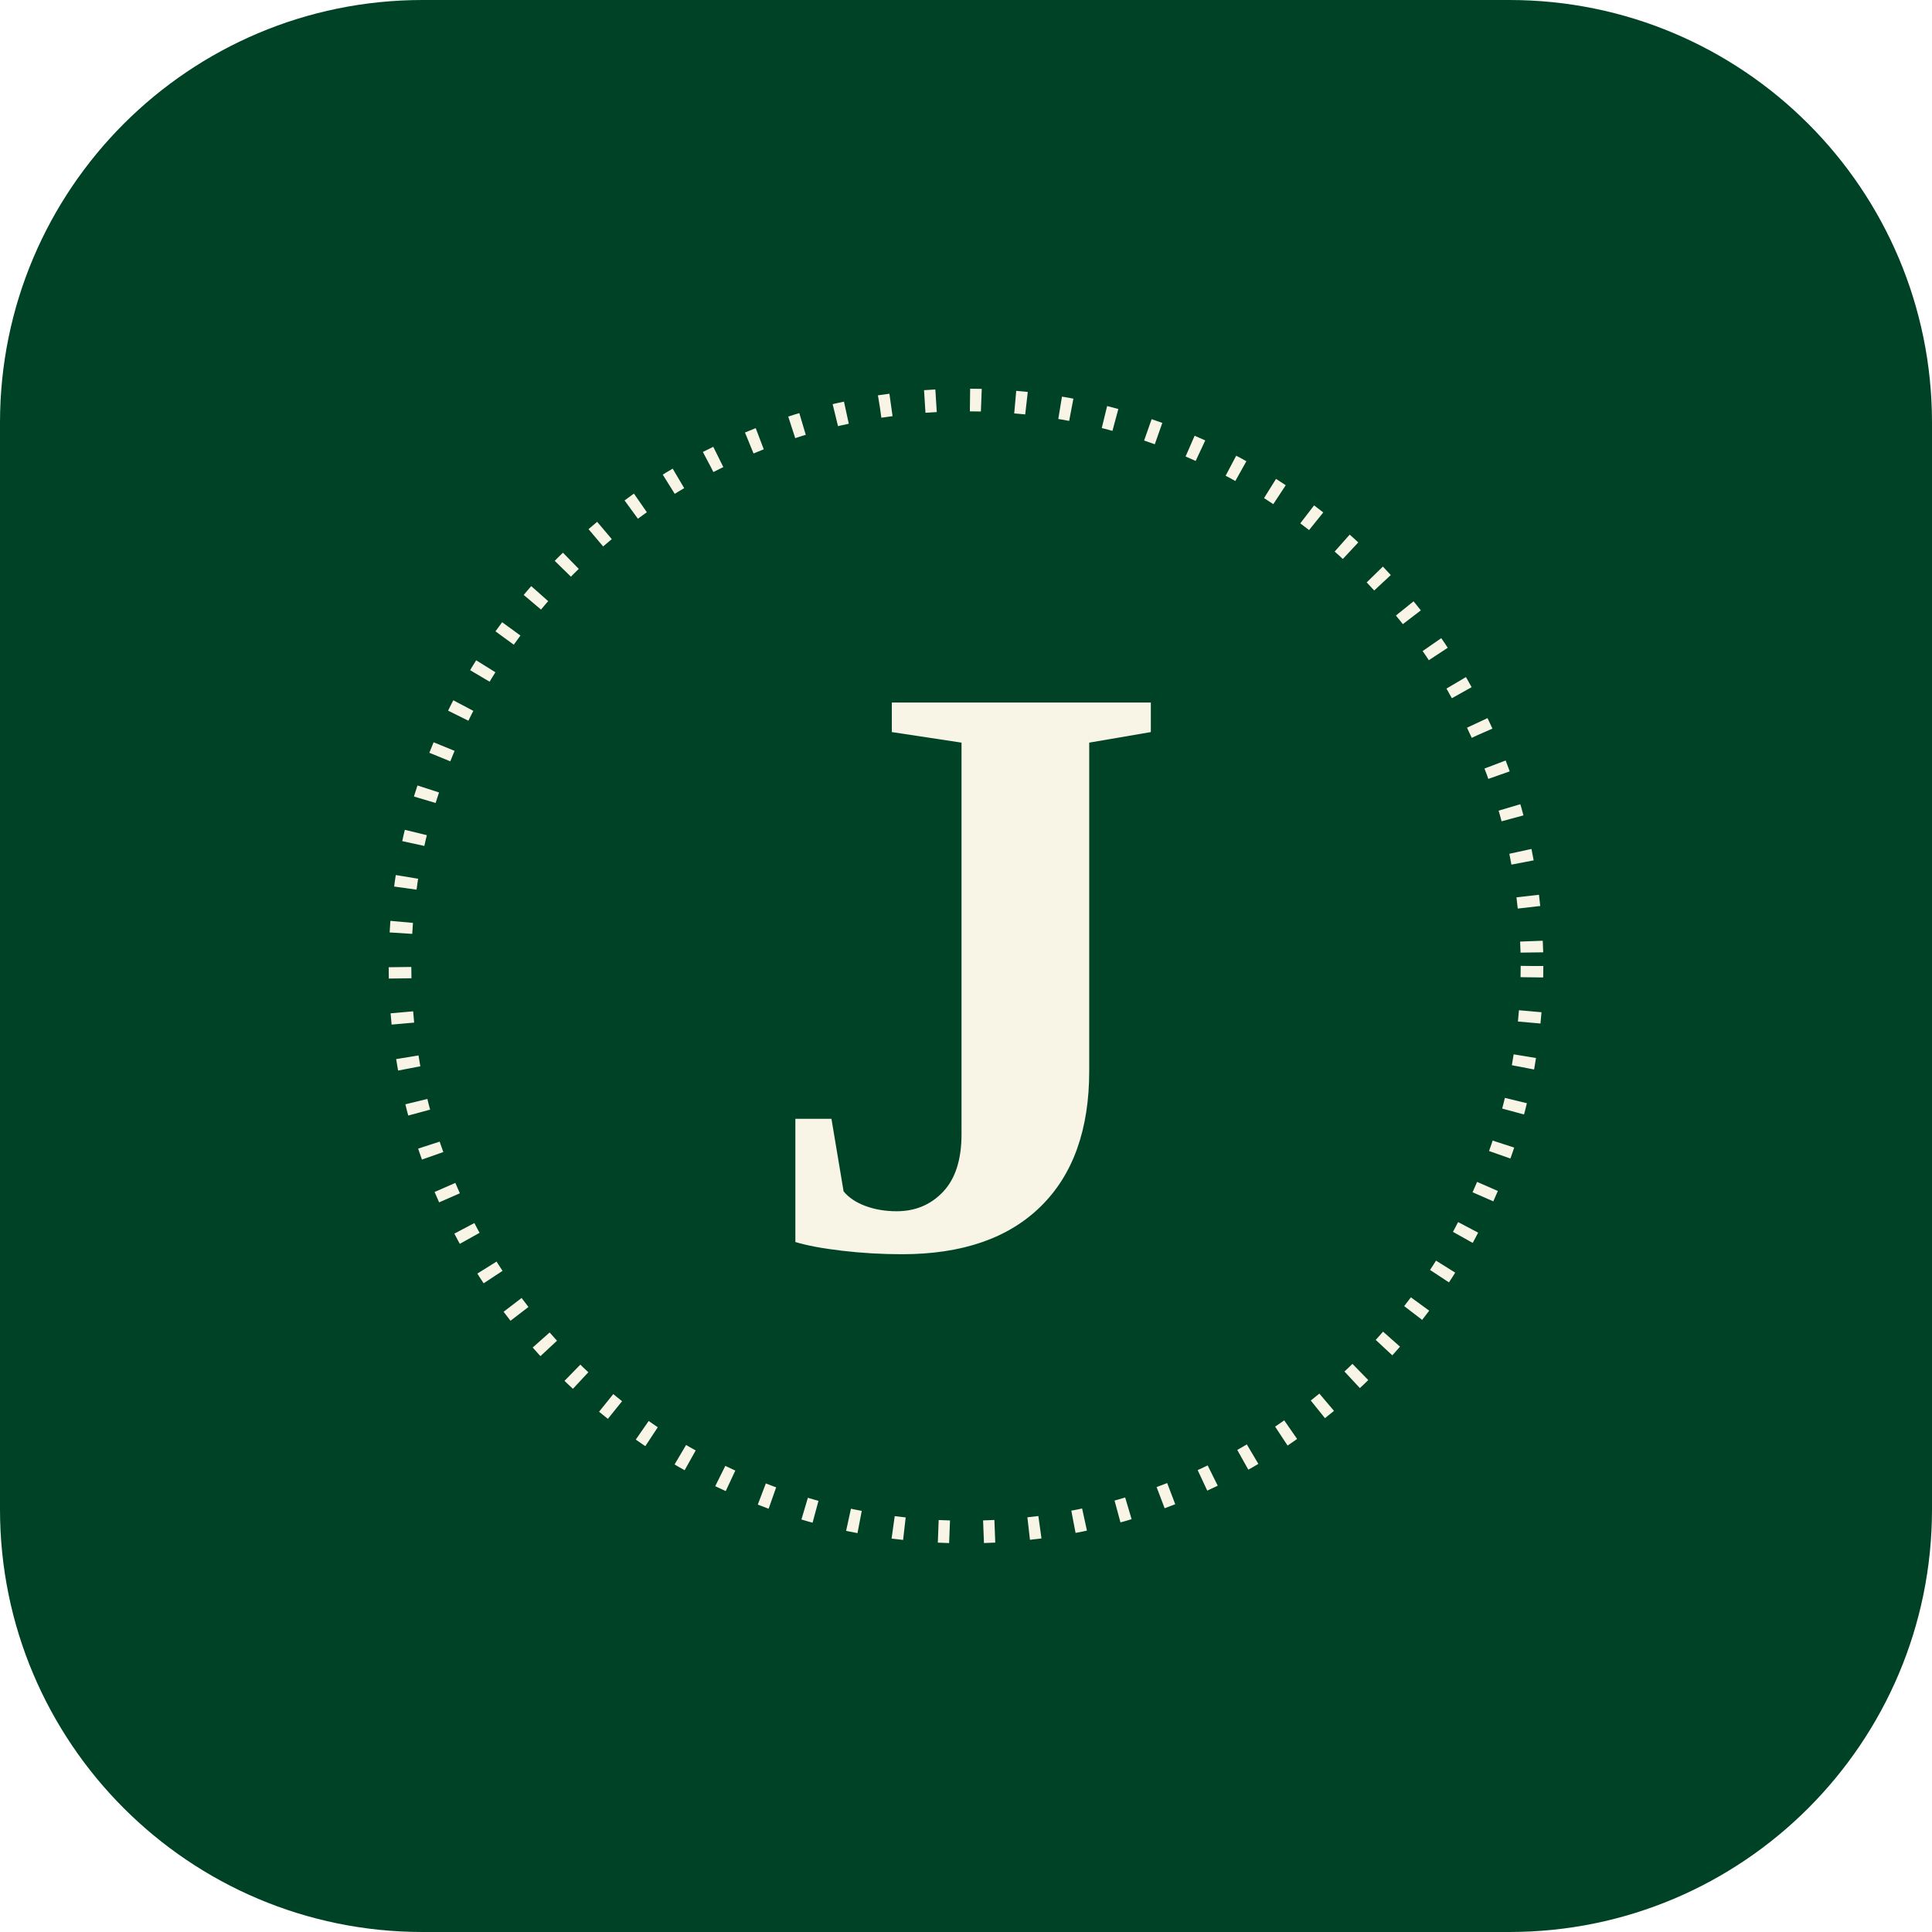
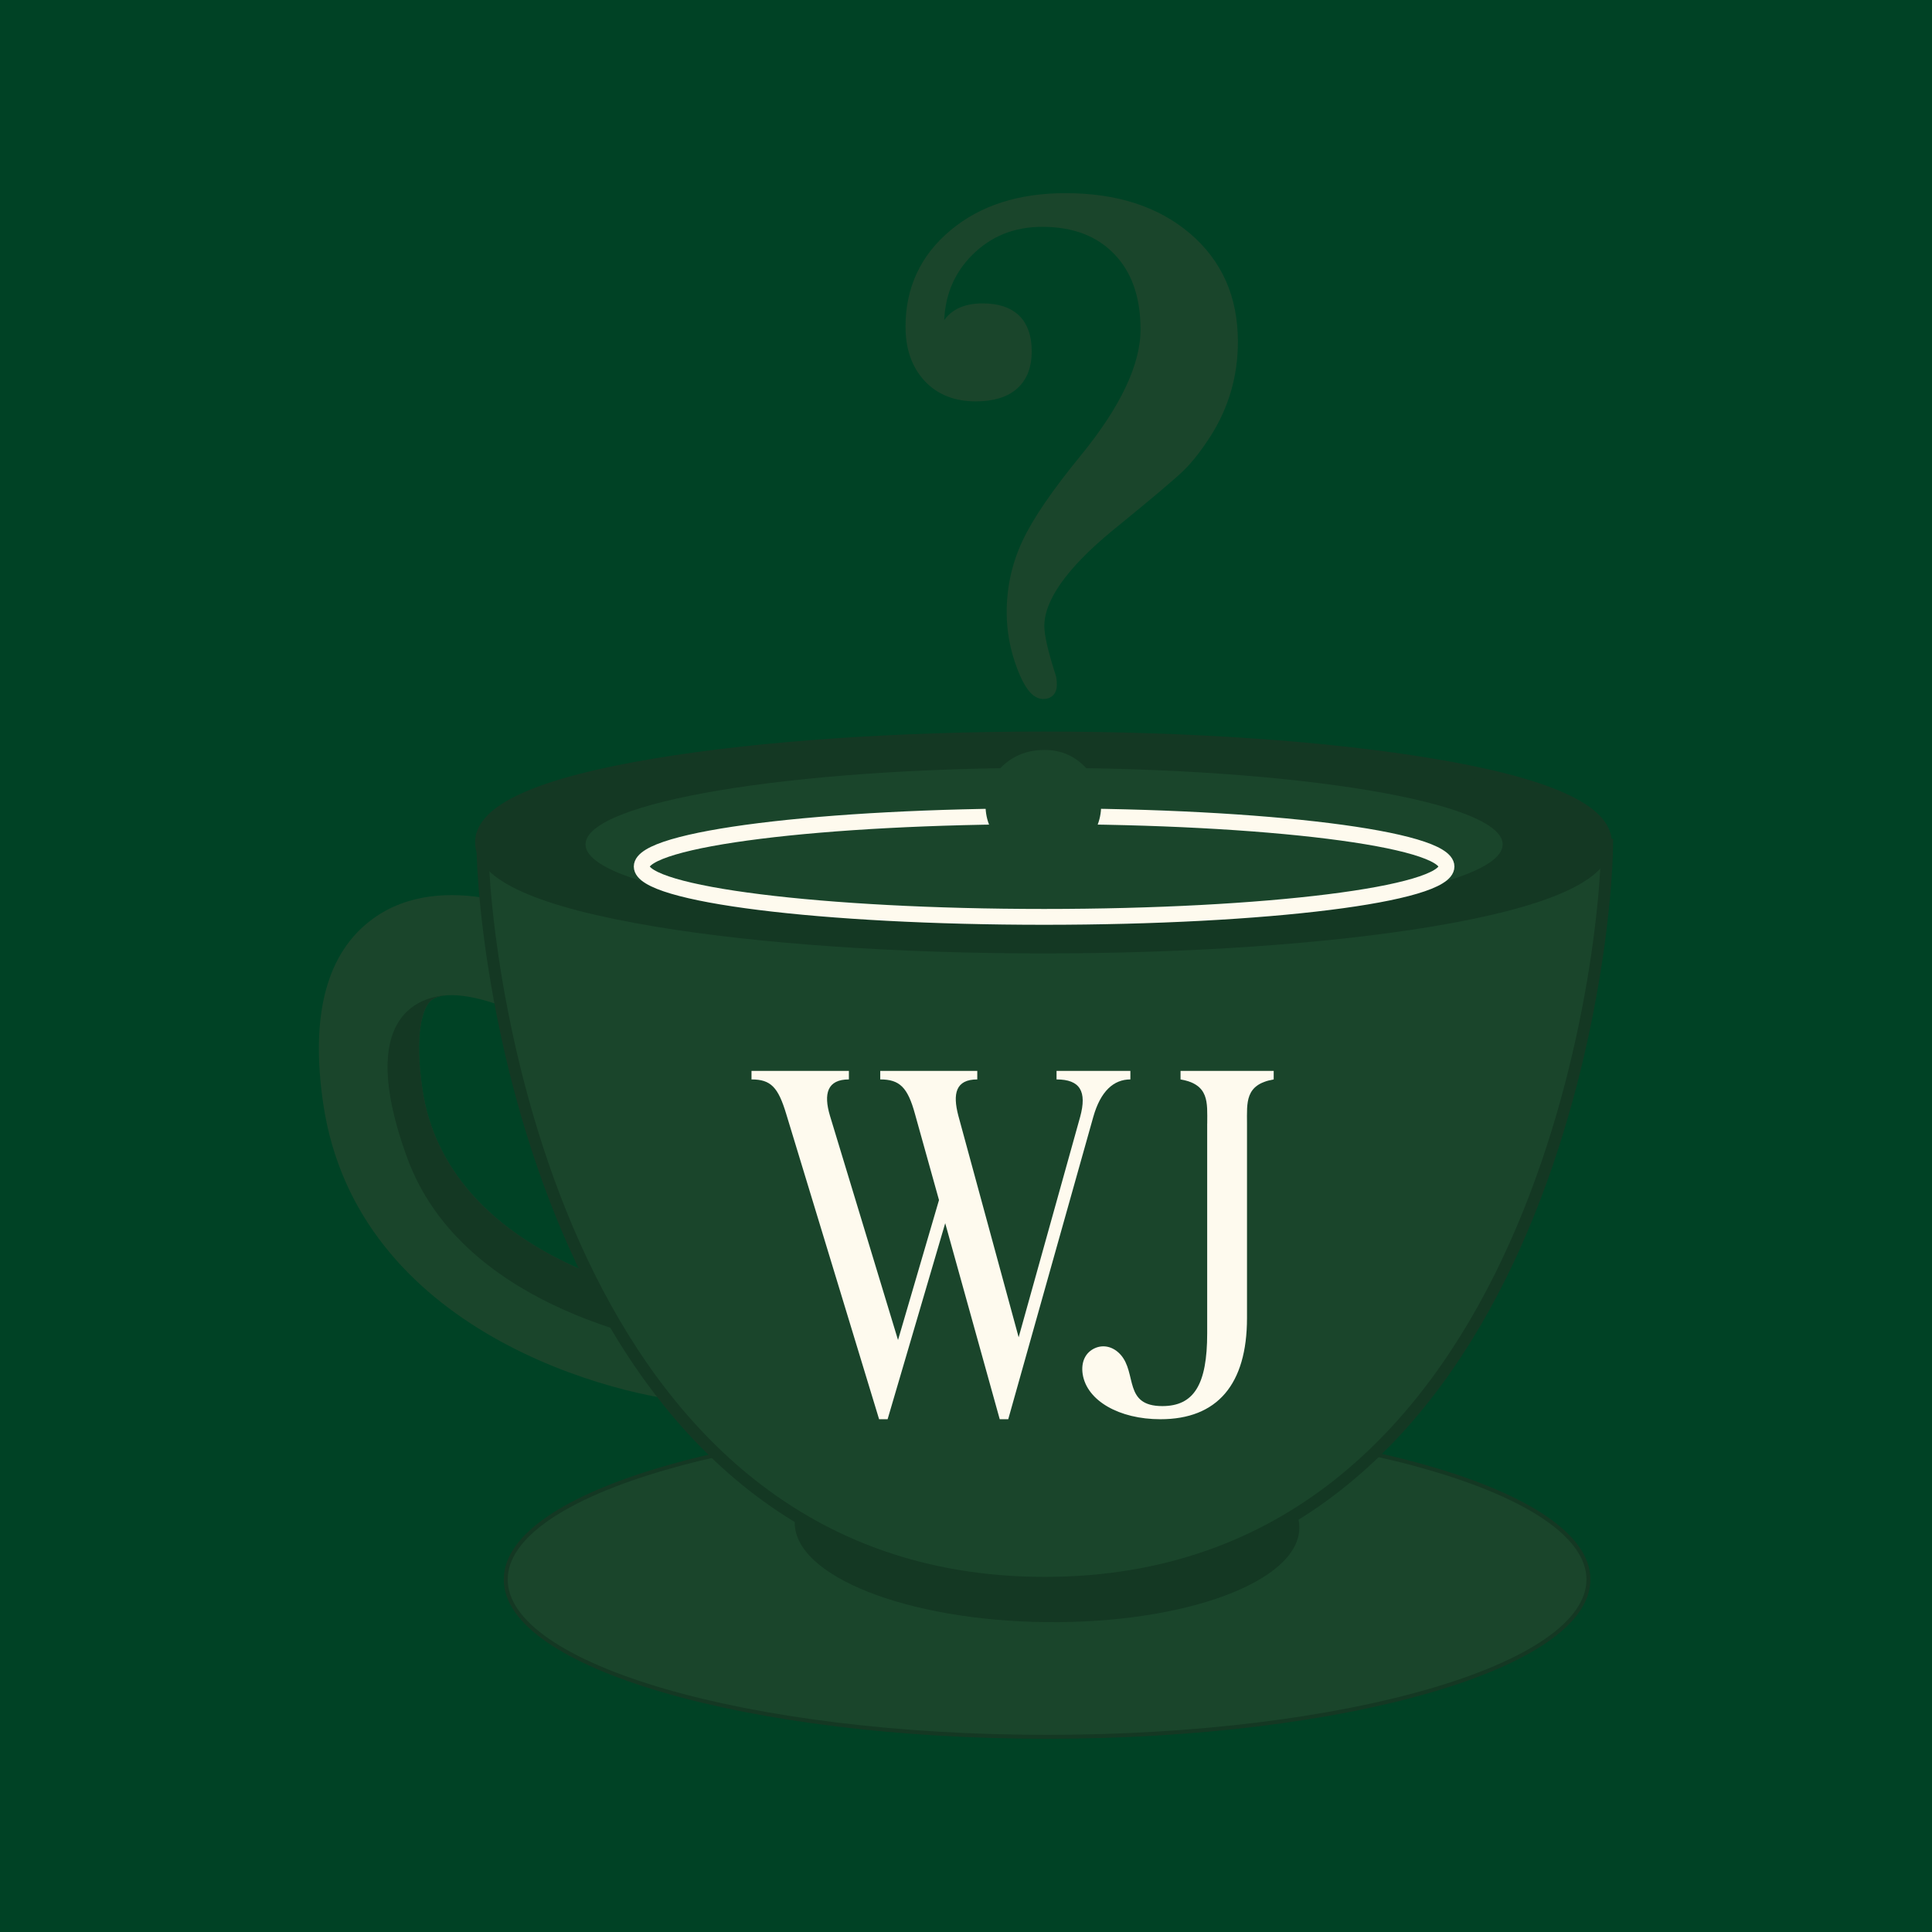
- <svg xmlns="http://www.w3.org/2000/svg" viewBox="0 0 512 512" width="512" height="512">
-   <rect width="512" height="512" rx="112" fill="#004225" />
-   <circle cx="256" cy="256" r="150" fill="none" stroke="#F8F5E7" stroke-width="6" stroke-dasharray="3 9" />
-   <text x="256" y="256" text-anchor="middle" dominant-baseline="central" font-family="Georgia, 'Times New Roman', serif" font-weight="700" font-size="220" fill="#F8F5E7">J</text>
+ <svg xmlns="http://www.w3.org/2000/svg" width="512" height="512" viewBox="0 0 512 512">
+   <rect width="512" height="512" fill="#004225" />
+   <svg x="84.50" y="51.20" width="343.01" height="409.60" viewBox="0 0 326.93 390.4">
+     <defs>
+       <style>
+       .st0, .st1 {
+         stroke-width: 3px;
+       }
+ 
+       .st0, .st1, .st2, .st3, .st4 {
+         stroke-miterlimit: 10;
+       }
+ 
+       .st0, .st1, .st3 {
+         stroke: #143823;
+       }
+ 
+       .st0, .st2, .st3, .st5 {
+         fill: #1a452b;
+       }
+ 
+       .st1, .st6 {
+         fill: #143823;
+       }
+ 
+       .st7 {
+         isolation: isolate;
+         opacity: .1;
+       }
+ 
+       .st2 {
+         stroke: #1a452b;
+         stroke-width: 2.93px;
+       }
+ 
+       .st8 {
+         fill: #fefaee;
+       }
+ 
+       .st9 {
+         fill: #143823;
+       }
+ 
+       .st4 {
+         fill: none;
+         stroke: #fefaee;
+         stroke-width: 4px;
+       }
+     </style>
+     </defs>
+     <g>
+       <ellipse class="st3" cx="183.94" cy="350.16" rx="136.74" ry="39.74" />
+       <ellipse class="st6" cx="183.94" cy="336.48" rx="24.48" ry="63.73" transform="translate(-154.55 516.68) rotate(-89.37)" />
+       <g>
+         <g>
+           <path class="st5" d="M1.1,229.97c-3.32-22.53.9-38.24,12.57-46.72,17.89-12.99,43.5-.9,46.37.52l-11.21,22.69c-5.9-2.87-16.51-5.5-20.3-2.72-2.38,1.74-4.44,8.69-2.39,22.53,6.16,41.77,58.68,53.26,72.4,54.06l-1.46,25.26c-22.2-1.29-87.47-17.93-95.98-75.62Z" />
+           <path class="st9" d="M34.4,202.57c-2.44-.11-4.56.2-5.86,1.16-2.38,1.74-4.44,8.69-2.39,22.53,6.16,41.76,58.67,53.26,72.4,54.06l-.69,11.98c-15.79-2.32-62.26-12.18-75.57-48.71-15.08-41.36,8.9-41.22,12.1-41.02Z" />
+         </g>
+         <g>
+           <g>
+             <path class="st0" d="M325.43,163.1H41.28c0,33.49,19.47,187.9,142.07,187.9,122.61,0,142.07-154.41,142.07-187.9h0Z" />
+             <path class="st1" d="M85.22,183.76c-29.37-4.87-44.26-11.52-44.26-19.77s14.89-14.9,44.26-19.77c26.18-4.35,60.91-6.74,97.8-6.74,36.87,0,71.6,2.39,97.8,6.74,29.37,4.87,44.26,11.52,44.26,19.77,0,8.25-14.89,14.9-44.28,19.79-26.18,4.35-60.91,6.74-97.8,6.74-36.87,0-71.6-2.4-97.78-6.75Z" />
+           </g>
+           <ellipse class="st5" cx="183.19" cy="164.48" rx="115.83" ry="19.33" />
+           <ellipse class="st4" cx="183.19" cy="170.08" rx="101.64" ry="12.71" />
+         </g>
+         <path class="st7" d="M40.22,190.5c-.08-.02-.16-.02-.26-.02.11,0,.2.02.26.02Z" />
+       </g>
+       <g>
+         <path class="st8" d="M109.27,221.7h24.61v2.15c-5.47,0-6.44,3.61-4.78,9.18l17.19,56.64,10.35-35.35-6.05-21.68c-1.86-6.84-3.91-8.79-8.79-8.79v-2.15h24.51v2.15c-5.47,0-6.25,3.61-4.78,9.18l15.23,55.95,15.53-55.66c1.76-6.44,0-9.47-5.96-9.47v-2.15h18.65v2.15c-4.2,0-7.52,2.93-9.37,9.47l-21.48,76.36h-2.15l-13.77-49.51-14.55,49.51h-2.15l-23.44-77.04c-2.05-6.84-3.91-8.79-8.79-8.79v-2.15Z" />
+         <path class="st8" d="M224.39,234.98c0-5.27.59-9.86-6.74-11.13v-2.15h23.53v2.15c-7.32,1.27-6.74,5.86-6.74,11.13v49.12c0,16.8-7.52,25.58-21.87,25.58-10.45,0-18.55-4.69-19.63-11.33-.49-3.12.68-5.57,3.12-6.64,2.25-.98,4.69-.29,6.44,1.66,4.2,4.69.68,12.99,10.55,12.99,8.01,0,11.33-5.47,11.33-18.36v-53.02Z" />
+       </g>
+     </g>
+     <path class="st2" d="M230.68,37.43c0,8.35-2.19,16.01-6.57,22.97-2.27,3.56-4.46,6.38-6.57,8.47-2.11,2.09-8.11,7.16-18,15.2-11.84,9.75-17.76,18.18-17.76,25.29,0,2.48.97,6.73,2.92,12.76.16.46.24,1.16.24,2.09,0,1.39-.65,2.09-1.95,2.09-1.79,0-3.53-2.24-5.23-6.73-1.7-4.49-2.56-9.05-2.56-13.69,0-6.19,1.3-12.03,3.89-17.52,2.59-5.49,7.38-12.49,14.35-21,10.38-12.68,15.57-23.67,15.57-32.95,0-8.51-2.35-15.2-7.06-20.07-4.71-4.87-11.11-7.31-19.22-7.31-7.46,0-13.71,2.52-18.73,7.54-5.03,5.03-7.54,11.33-7.54,18.91,0,1.71.24,2.55.73,2.55.16-.31.65-1.08,1.46-2.32,1.62-2.94,4.62-4.41,9-4.41,7.3,0,10.95,3.56,10.95,10.68s-4.22,11.14-12.65,11.14c-5.03,0-9-1.58-11.92-4.76-2.92-3.17-4.38-7.39-4.38-12.65,0-9.43,3.61-17.17,10.83-23.21,7.21-6.03,16.58-9.05,28.1-9.05,12.65,0,22.83,3.29,30.53,9.86,7.7,6.58,11.56,15.28,11.56,26.11ZM196.13,154.62c0,3.4-1.26,6.35-3.77,8.82-2.52,2.47-5.64,3.71-9.36,3.71s-6.65-1.24-9.25-3.71c-2.6-2.47-3.89-5.41-3.89-8.82s1.3-6.53,3.89-8.93c2.59-2.4,5.76-3.6,9.49-3.6s6.61,1.24,9.12,3.71c2.51,2.48,3.77,5.42,3.77,8.82Z" />
+   </svg>
</svg>
